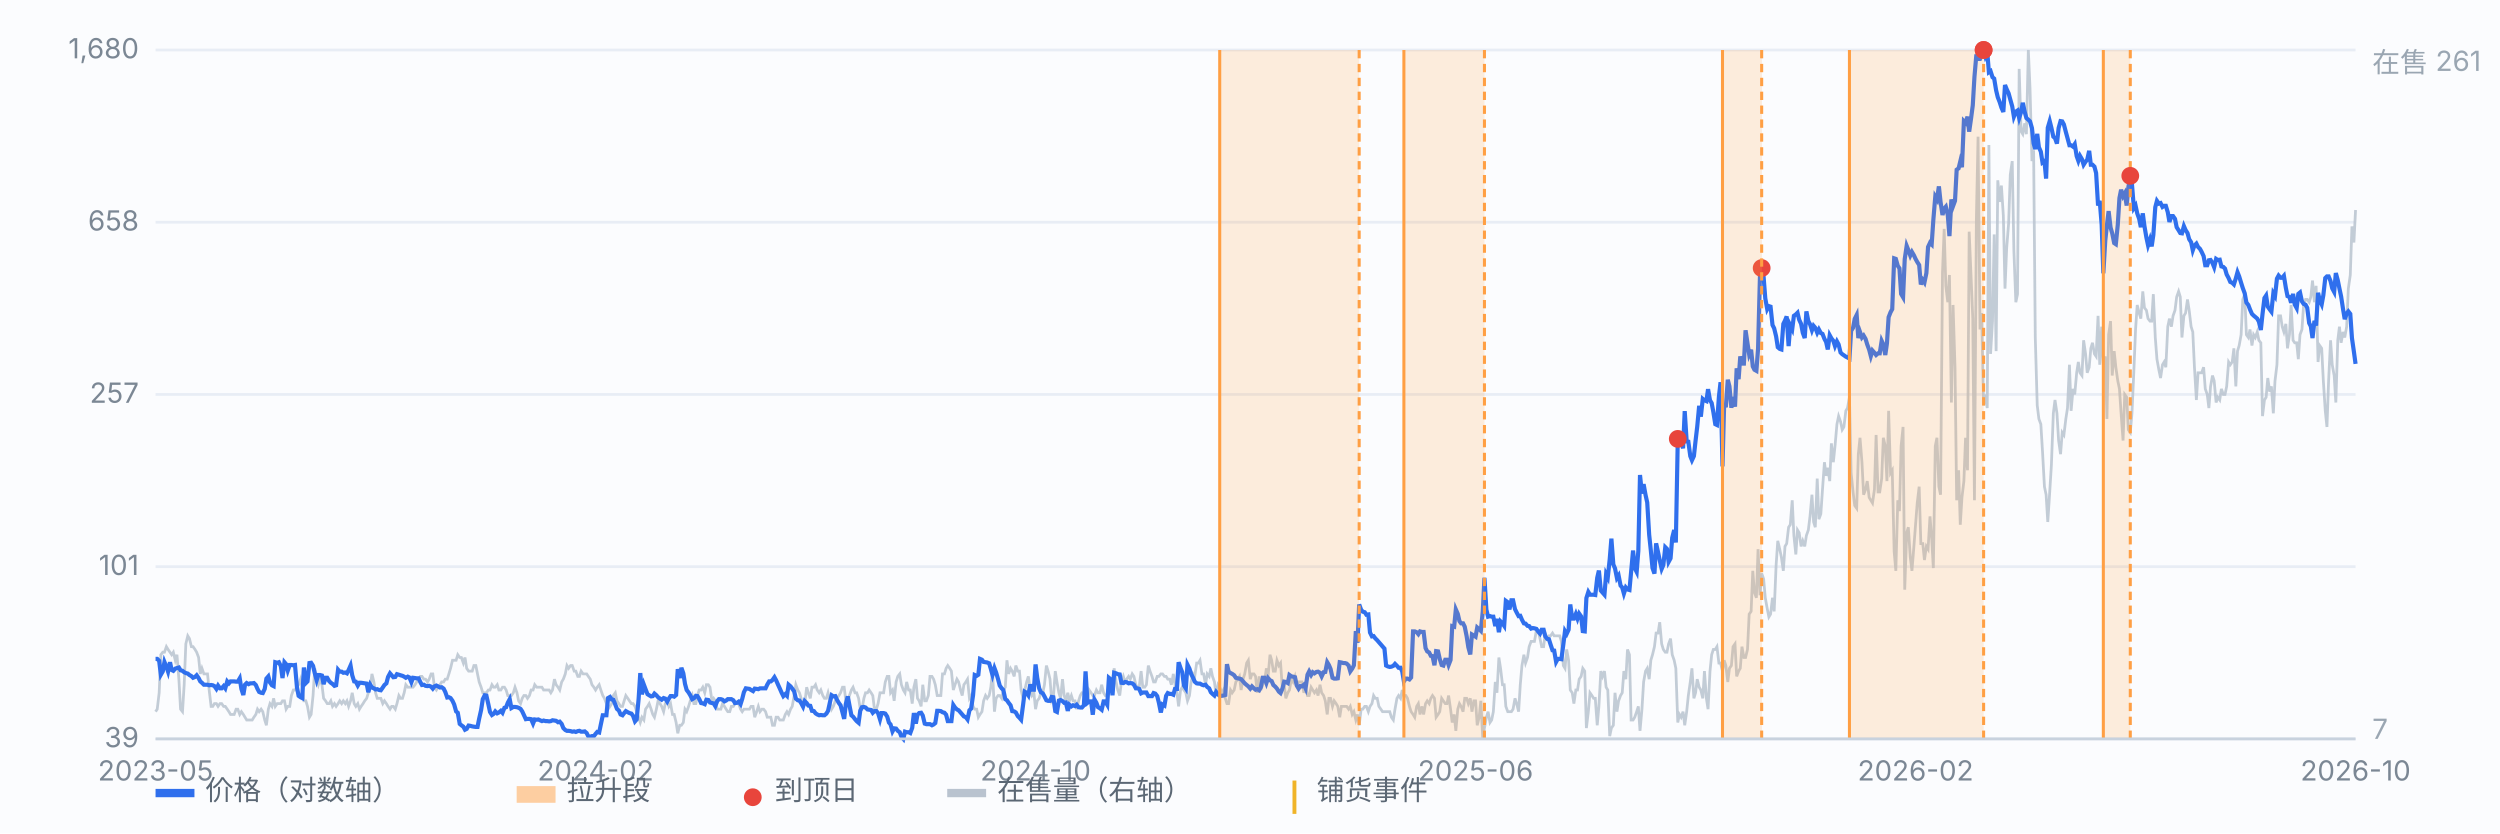
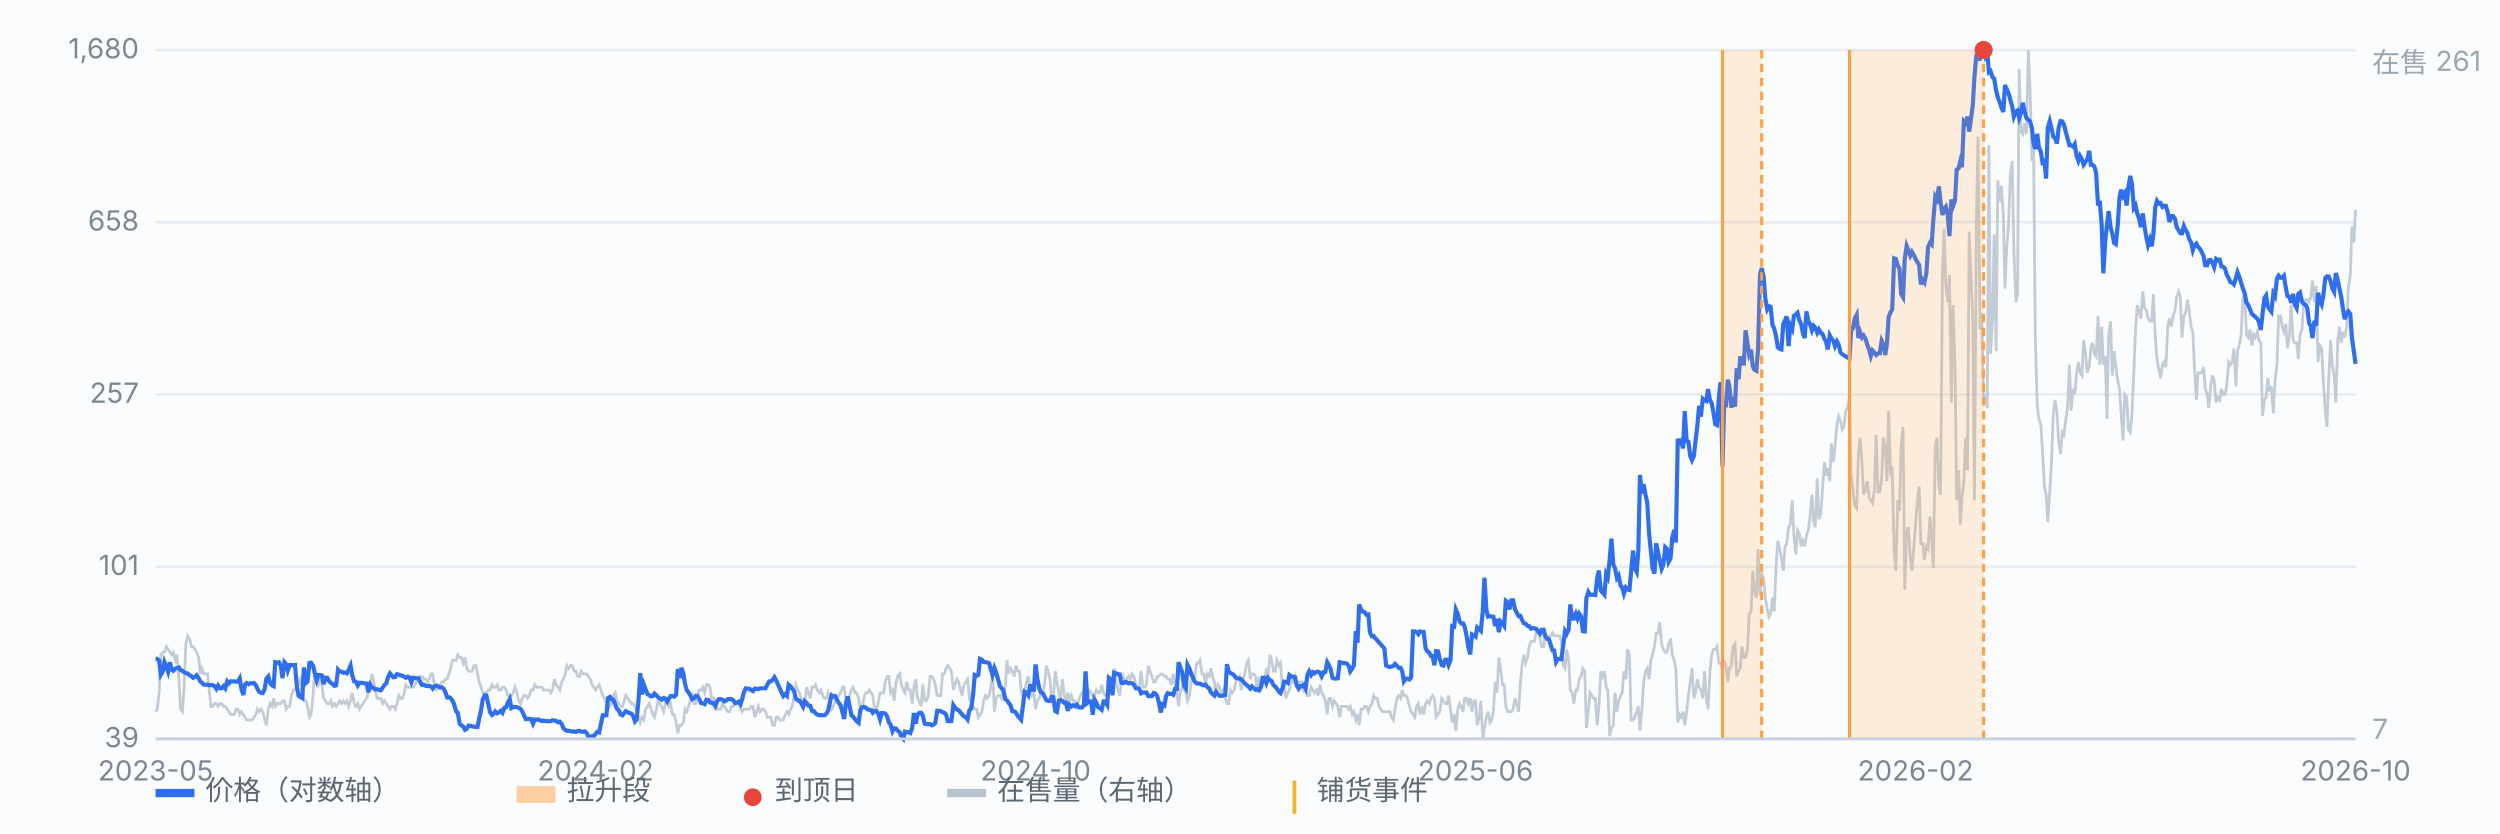
<svg xmlns="http://www.w3.org/2000/svg" viewBox="0 0 900 300" preserveAspectRatio="xMidYMid meet" style="width:100%;max-width:900px;height:auto;display:block" font-family="-apple-system,Segoe UI,Microsoft YaHei,sans-serif" font-size="10">
  <rect x="0" y="0" width="900" height="300" fill="#fbfcfe" />
  <line x1="56" y1="266.0" x2="848" y2="266.0" stroke="#e8edf5" stroke-width="1" />
  <text x="50" y="269.0" text-anchor="end" fill="#7b8794">39</text>
  <line x1="56" y1="204.0" x2="848" y2="204.0" stroke="#e8edf5" stroke-width="1" />
  <text x="50" y="207.0" text-anchor="end" fill="#7b8794">101</text>
  <line x1="56" y1="142.0" x2="848" y2="142.0" stroke="#e8edf5" stroke-width="1" />
  <text x="50" y="145.0" text-anchor="end" fill="#7b8794">257</text>
  <line x1="56" y1="80.0" x2="848" y2="80.0" stroke="#e8edf5" stroke-width="1" />
  <text x="50" y="83.0" text-anchor="end" fill="#7b8794">658</text>
  <line x1="56" y1="18.0" x2="848" y2="18.0" stroke="#e8edf5" stroke-width="1" />
  <text x="50" y="21.0" text-anchor="end" fill="#7b8794">1,680</text>
  <path d="M56.0 256.2 L56.6 255.3 L57.3 249.4 L57.9 235.7 L58.6 234.8 L59.2 234.8 L59.9 232.8 L60.5 233.8 L61.2 234.8 L61.8 235.7 L62.4 234.8 L63.1 237.7 L63.7 235.7 L64.4 244.5 L65.0 255.3 L65.7 256.2 L66.3 246.5 L66.9 231.8 L67.6 228.9 L68.2 229.9 L68.9 232.8 L69.5 232.8 L70.2 233.8 L70.8 234.8 L71.5 236.7 L72.1 242.6 L72.7 240.6 L73.4 242.6 L74.0 242.6 L74.7 242.6 L75.3 248.4 L76.0 254.3 L76.6 254.3 L77.2 253.3 L77.9 253.3 L78.5 254.3 L79.2 253.3 L79.8 253.3 L80.5 254.3 L81.1 254.3 L81.8 255.3 L82.4 256.2 L83.0 257.2 L83.7 257.2 L84.3 257.2 L85.0 255.3 L85.6 255.3 L86.3 257.2 L86.9 256.2 L87.6 257.2 L88.2 258.2 L88.8 259.2 L89.5 259.2 L90.1 259.2 L90.8 259.2 L91.4 258.2 L92.1 257.2 L92.7 255.3 L93.3 256.2 L94.0 255.3 L94.6 256.2 L95.3 259.2 L95.9 261.1 L96.6 255.3 L97.2 253.3 L97.9 254.3 L98.5 251.4 L99.1 254.3 L99.8 253.3 L100.4 253.3 L101.1 253.3 L101.7 252.3 L102.4 252.3 L103.0 255.3 L103.6 254.3 L104.3 254.3 L104.9 250.4 L105.6 248.4 L106.2 248.4 L106.9 247.4 L107.5 246.5 L108.2 244.5 L108.8 247.4 L109.4 252.3 L110.1 252.3 L110.7 254.3 L111.4 258.2 L112.0 257.2 L112.7 250.4 L113.3 240.6 L114.0 244.5 L114.6 246.5 L115.2 244.5 L115.9 246.5 L116.5 251.4 L117.2 252.3 L117.8 253.3 L118.5 253.3 L119.1 252.3 L119.7 254.3 L120.4 253.3 L121.0 254.3 L121.7 253.3 L122.3 252.3 L123.0 253.3 L123.6 252.3 L124.3 253.3 L124.9 252.3 L125.5 254.3 L126.2 252.3 L126.8 249.4 L127.5 253.3 L128.1 254.3 L128.8 253.3 L129.4 255.3 L130.0 254.3 L130.7 253.3 L131.3 252.3 L132.0 251.4 L132.6 249.4 L133.3 247.4 L133.9 242.6 L134.6 245.5 L135.2 249.4 L135.8 251.4 L136.5 251.4 L137.1 251.4 L137.8 253.3 L138.4 252.3 L139.1 253.3 L139.7 254.3 L140.4 255.3 L141.0 254.3 L141.6 254.3 L142.3 255.3 L142.9 253.3 L143.6 250.4 L144.2 251.4 L144.9 251.4 L145.5 249.4 L146.1 246.5 L146.8 247.4 L147.4 247.4 L148.1 247.4 L148.7 247.4 L149.4 246.5 L150.0 245.5 L150.7 244.5 L151.3 243.5 L151.9 243.5 L152.6 244.5 L153.2 244.5 L153.9 245.5 L154.5 244.5 L155.2 242.6 L155.8 242.6 L156.4 247.4 L157.1 248.4 L157.7 247.4 L158.4 246.5 L159.0 245.5 L159.7 245.5 L160.3 244.5 L161.0 244.5 L161.6 242.6 L162.2 240.6 L162.9 237.7 L163.5 237.7 L164.2 237.7 L164.8 235.7 L165.5 236.7 L166.1 236.7 L166.8 238.7 L167.4 236.7 L168.0 240.6 L168.7 241.6 L169.3 241.6 L170.0 241.6 L170.6 239.6 L171.3 239.6 L171.9 242.6 L172.5 245.5 L173.2 247.4 L173.8 249.4 L174.5 249.4 L175.1 249.4 L175.8 248.4 L176.4 248.4 L177.1 246.5 L177.7 247.4 L178.3 247.4 L179.0 246.5 L179.6 248.4 L180.3 248.4 L180.9 247.4 L181.6 247.4 L182.2 248.4 L182.8 250.4 L183.5 250.4 L184.1 250.4 L184.8 249.4 L185.4 247.4 L186.1 249.4 L186.7 252.3 L187.4 253.3 L188.0 251.4 L188.6 250.4 L189.3 250.4 L189.9 251.4 L190.6 250.4 L191.2 248.4 L191.9 248.4 L192.5 246.5 L193.2 247.4 L193.8 247.4 L194.4 247.4 L195.1 247.4 L195.7 248.4 L196.4 248.4 L197.0 248.4 L197.7 248.4 L198.3 249.4 L198.9 248.4 L199.6 244.5 L200.2 246.5 L200.9 247.4 L201.5 248.4 L202.2 245.5 L202.8 244.5 L203.5 242.6 L204.1 239.6 L204.7 240.6 L205.4 239.6 L206.0 239.6 L206.7 241.6 L207.3 241.6 L208.0 243.5 L208.6 243.5 L209.2 241.6 L209.9 242.6 L210.5 242.6 L211.2 242.6 L211.8 243.5 L212.5 244.5 L213.1 246.5 L213.8 247.4 L214.4 248.4 L215.0 247.4 L215.7 246.5 L216.3 248.4 L217.0 250.4 L217.6 251.4 L218.3 253.3 L218.9 255.3 L219.6 254.3 L220.2 253.3 L220.8 250.4 L221.5 249.4 L222.1 252.3 L222.8 253.3 L223.4 254.3 L224.1 254.3 L224.7 252.3 L225.3 250.4 L226.0 251.4 L226.6 252.3 L227.3 253.3 L227.9 253.3 L228.6 254.3 L229.2 256.2 L229.9 258.2 L230.5 260.1 L231.1 258.2 L231.8 259.2 L232.4 255.3 L233.1 254.3 L233.7 253.3 L234.4 255.3 L235.0 257.2 L235.6 258.2 L236.3 255.3 L236.9 252.3 L237.6 253.3 L238.2 254.3 L238.9 256.2 L239.5 253.3 L240.2 252.3 L240.8 254.3 L241.4 253.3 L242.1 257.2 L242.7 257.2 L243.4 260.1 L244.0 264.0 L244.7 261.1 L245.3 261.1 L246.0 260.1 L246.6 255.3 L247.2 256.2 L247.9 254.3 L248.5 252.3 L249.2 250.4 L249.8 253.3 L250.5 253.3 L251.1 250.4 L251.7 248.4 L252.4 248.4 L253.0 247.4 L253.7 249.4 L254.3 246.5 L255.0 246.5 L255.6 247.4 L256.3 252.3 L256.9 251.4 L257.5 252.3 L258.2 255.3 L258.8 255.3 L259.5 255.3 L260.1 253.3 L260.8 254.3 L261.4 255.3 L262.0 256.2 L262.7 256.2 L263.3 254.3 L264.0 254.3 L264.6 253.3 L265.3 253.3 L265.9 253.3 L266.6 255.3 L267.2 256.2 L267.8 255.3 L268.5 255.3 L269.1 255.3 L269.8 255.3 L270.4 254.3 L271.1 254.3 L271.7 258.2 L272.4 256.2 L273.0 254.3 L273.6 256.2 L274.3 255.3 L274.9 255.3 L275.6 256.2 L276.2 258.2 L276.9 258.2 L277.5 258.2 L278.1 261.1 L278.8 261.1 L279.4 258.2 L280.1 258.2 L280.7 259.2 L281.4 259.2 L282.0 259.2 L282.7 257.2 L283.3 256.2 L283.9 257.2 L284.6 255.3 L285.2 254.3 L285.9 250.4 L286.5 246.5 L287.2 248.4 L287.8 249.4 L288.4 251.4 L289.1 254.3 L289.7 253.3 L290.4 247.4 L291.0 249.4 L291.7 251.4 L292.3 247.4 L293.0 247.4 L293.6 246.5 L294.2 248.4 L294.9 249.4 L295.5 248.4 L296.2 250.4 L296.8 251.4 L297.5 251.4 L298.1 249.4 L298.8 252.3 L299.4 255.3 L300.0 254.3 L300.7 252.3 L301.3 251.4 L302.0 250.4 L302.6 249.4 L303.3 247.4 L303.9 247.4 L304.5 252.3 L305.2 252.3 L305.8 250.4 L306.5 248.4 L307.1 247.4 L307.8 249.4 L308.4 249.4 L309.1 251.4 L309.7 255.3 L310.3 255.3 L311.0 251.4 L311.6 249.4 L312.3 249.4 L312.9 248.4 L313.6 249.4 L314.2 250.4 L314.8 255.3 L315.5 255.3 L316.1 253.3 L316.8 249.4 L317.4 249.4 L318.1 249.4 L318.7 245.5 L319.4 243.5 L320.0 243.5 L320.6 249.4 L321.3 248.4 L321.9 252.3 L322.6 245.5 L323.2 243.5 L323.9 242.6 L324.5 246.5 L325.2 248.4 L325.8 249.4 L326.4 245.5 L327.1 248.4 L327.7 248.4 L328.4 253.3 L329.0 247.4 L329.7 244.5 L330.3 251.4 L330.9 252.3 L331.6 254.3 L332.2 246.5 L332.9 252.3 L333.5 252.3 L334.2 250.4 L334.8 243.5 L335.5 243.5 L336.1 244.5 L336.7 246.5 L337.4 250.4 L338.0 250.4 L338.7 250.4 L339.3 242.6 L340.0 242.6 L340.6 240.6 L341.2 239.6 L341.9 240.6 L342.5 241.6 L343.2 248.4 L343.8 246.5 L344.5 244.5 L345.1 245.5 L345.8 248.4 L346.4 250.4 L347.0 246.5 L347.7 245.5 L348.3 244.5 L349.0 251.4 L349.6 250.4 L350.3 254.3 L350.9 255.3 L351.6 255.3 L352.2 258.2 L352.8 257.2 L353.5 256.2 L354.1 252.3 L354.8 250.4 L355.4 251.4 L356.1 250.4 L356.7 247.4 L357.3 241.6 L358.0 256.2 L358.6 251.4 L359.3 250.4 L359.9 250.4 L360.6 251.4 L361.2 248.4 L361.9 247.4 L362.5 237.7 L363.1 242.6 L363.8 240.6 L364.4 241.6 L365.1 243.5 L365.7 239.6 L366.4 241.6 L367.0 241.6 L367.6 248.4 L368.3 251.4 L368.9 248.4 L369.6 245.5 L370.2 243.5 L370.9 248.4 L371.5 250.4 L372.2 249.4 L372.8 255.3 L373.4 252.3 L374.1 251.4 L374.7 249.4 L375.4 249.4 L376.0 246.5 L376.7 239.6 L377.3 241.6 L378.0 244.5 L378.6 252.3 L379.2 251.4 L379.9 241.6 L380.5 245.5 L381.2 249.4 L381.8 251.4 L382.5 244.5 L383.1 250.4 L383.7 252.3 L384.4 249.4 L385.0 252.3 L385.7 250.4 L386.3 252.3 L387.0 252.3 L387.6 255.3 L388.3 252.3 L388.9 250.4 L389.5 249.4 L390.2 249.4 L390.8 252.3 L391.5 252.3 L392.1 248.4 L392.8 249.4 L393.4 250.4 L394.0 250.4 L394.7 248.4 L395.3 249.4 L396.0 249.4 L396.6 246.5 L397.3 249.4 L397.9 250.4 L398.6 250.4 L399.2 249.4 L399.8 244.5 L400.5 244.5 L401.1 240.6 L401.8 245.5 L402.4 248.4 L403.1 250.4 L403.7 245.5 L404.4 243.5 L405.0 245.5 L405.6 244.5 L406.3 243.5 L406.9 244.5 L407.6 242.6 L408.2 243.5 L408.9 246.5 L409.5 247.4 L410.1 247.4 L410.8 241.6 L411.4 247.4 L412.1 247.4 L412.7 246.5 L413.4 239.6 L414.0 241.6 L414.7 243.5 L415.3 245.5 L415.9 245.5 L416.6 243.5 L417.2 243.5 L417.9 242.6 L418.5 242.6 L419.2 243.5 L419.8 243.5 L420.4 244.5 L421.1 244.5 L421.7 246.5 L422.4 242.6 L423.0 246.5 L423.7 249.4 L424.3 254.3 L425.0 248.4 L425.6 247.4 L426.2 248.4 L426.9 249.4 L427.5 252.3 L428.2 250.4 L428.8 245.5 L429.5 242.6 L430.1 243.5 L430.8 238.7 L431.4 238.7 L432.0 237.7 L432.7 242.6 L433.3 242.6 L434.0 246.5 L434.6 242.6 L435.3 243.5 L435.9 240.6 L436.5 243.5 L437.2 245.5 L437.8 250.4 L438.5 246.5 L439.1 247.4 L439.8 249.4 L440.4 248.4 L441.1 251.4 L441.7 253.3 L442.3 253.3 L443.0 248.4 L443.6 249.4 L444.3 248.4 L444.9 245.5 L445.6 244.5 L446.2 243.5 L446.8 248.4 L447.5 244.5 L448.1 242.6 L448.8 238.7 L449.4 237.7 L450.1 244.5 L450.7 242.6 L451.4 242.6 L452.0 243.5 L452.6 249.4 L453.3 243.5 L453.9 248.4 L454.6 246.5 L455.2 245.5 L455.9 240.6 L456.5 243.5 L457.2 235.7 L457.8 237.7 L458.4 241.6 L459.1 241.6 L459.7 237.7 L460.4 239.6 L461.0 238.7 L461.7 248.4 L462.3 246.5 L462.9 251.4 L463.6 249.4 L464.2 248.4 L464.9 244.5 L465.5 245.5 L466.2 243.5 L466.8 246.5 L467.5 245.5 L468.1 245.5 L468.7 245.5 L469.4 249.4 L470.0 247.4 L470.7 250.4 L471.3 250.4 L472.0 247.4 L472.6 248.4 L473.2 249.4 L473.9 248.4 L474.5 250.4 L475.2 246.5 L475.8 249.4 L476.5 250.4 L477.1 252.3 L477.8 257.2 L478.4 251.4 L479.0 251.4 L479.7 254.3 L480.3 252.3 L481.0 253.3 L481.6 254.3 L482.3 258.2 L482.9 254.3 L483.6 254.3 L484.2 254.3 L484.8 254.3 L485.5 255.3 L486.1 254.3 L486.8 257.2 L487.4 256.2 L488.1 259.2 L488.7 257.2 L489.3 261.1 L490.0 255.3 L490.6 255.3 L491.3 254.3 L491.9 254.3 L492.6 256.2 L493.2 254.3 L493.9 253.3 L494.5 250.4 L495.1 251.4 L495.8 251.4 L496.4 254.3 L497.1 255.3 L497.7 256.2 L498.4 256.2 L499.0 256.2 L499.6 256.2 L500.3 256.2 L500.9 258.2 L501.6 259.2 L502.2 255.3 L502.9 251.4 L503.5 250.4 L504.2 251.4 L504.8 248.4 L505.4 250.4 L506.1 250.4 L506.7 251.4 L507.4 254.3 L508.0 256.2 L508.7 257.2 L509.3 258.2 L510.0 254.3 L510.6 253.3 L511.2 257.2 L511.9 254.3 L512.5 257.2 L513.2 253.3 L513.8 252.3 L514.5 253.3 L515.1 251.4 L515.7 250.4 L516.4 251.4 L517.0 258.2 L517.7 257.2 L518.3 256.2 L519.0 251.4 L519.6 252.3 L520.3 253.3 L520.9 253.3 L521.5 250.4 L522.2 255.3 L522.8 260.1 L523.5 257.2 L524.1 263.1 L524.8 255.3 L525.4 253.3 L526.0 254.3 L526.7 256.2 L527.3 251.4 L528.0 251.4 L528.6 253.3 L529.3 251.4 L529.9 256.2 L530.6 252.3 L531.2 252.3 L531.8 261.1 L532.5 258.2 L533.1 252.3 L533.8 266.0 L534.4 262.1 L535.1 258.2 L535.7 256.2 L536.4 260.1 L537.0 259.2 L537.6 256.2 L538.3 245.5 L538.9 249.4 L539.6 236.7 L540.2 240.6 L540.9 246.5 L541.5 246.5 L542.1 254.3 L542.8 256.2 L543.4 256.2 L544.1 256.2 L544.7 255.3 L545.4 251.4 L546.0 253.3 L546.7 256.2 L547.3 246.5 L547.9 239.6 L548.6 235.7 L549.2 238.7 L549.9 236.7 L550.5 232.8 L551.2 230.9 L551.8 230.9 L552.4 230.9 L553.1 226.9 L553.7 226.9 L554.4 229.9 L555.0 232.8 L555.7 232.8 L556.3 227.9 L557.0 229.9 L557.6 228.9 L558.2 228.9 L558.9 227.9 L559.5 228.9 L560.2 228.9 L560.8 228.9 L561.5 228.9 L562.1 230.9 L562.8 239.6 L563.4 240.6 L564.0 233.8 L564.7 237.7 L565.3 248.4 L566.0 249.4 L566.6 253.3 L567.3 248.4 L567.9 248.4 L568.5 244.5 L569.2 243.5 L569.8 240.6 L570.5 241.6 L571.1 262.1 L571.8 256.2 L572.4 249.4 L573.1 250.4 L573.7 251.4 L574.3 251.4 L575.0 261.1 L575.6 254.3 L576.3 241.6 L576.9 243.5 L577.6 241.6 L578.2 247.4 L578.8 248.4 L579.5 265.0 L580.1 262.1 L580.8 261.1 L581.4 249.4 L582.1 256.2 L582.7 252.3 L583.4 250.4 L584.0 249.4 L584.6 241.6 L585.3 244.5 L585.9 233.8 L586.6 235.7 L587.2 259.2 L587.9 259.2 L588.5 258.2 L589.2 256.2 L589.8 254.3 L590.4 263.1 L591.1 255.3 L591.7 245.5 L592.4 241.6 L593.0 240.6 L593.7 244.5 L594.3 237.7 L594.9 235.7 L595.6 232.8 L596.2 227.9 L596.9 227.9 L597.5 224.0 L598.2 231.8 L598.8 233.8 L599.5 234.8 L600.1 234.8 L600.7 231.8 L601.4 229.9 L602.0 235.7 L602.7 237.7 L603.3 240.6 L604.0 260.1 L604.6 257.2 L605.2 258.2 L605.9 256.2 L606.5 261.1 L607.2 256.2 L607.8 250.4 L608.5 245.5 L609.1 240.6 L609.8 251.4 L610.4 249.4 L611.0 244.5 L611.7 247.4 L612.3 248.4 L613.0 251.4 L613.6 241.6 L614.3 251.4 L614.9 255.3 L615.6 241.6 L616.2 235.7 L616.8 233.8 L617.5 233.8 L618.1 232.8 L618.8 238.7 L619.4 238.7 L620.1 241.6 L620.7 237.7 L621.3 239.6 L622.0 245.5 L622.6 240.6 L623.3 239.6 L623.9 232.8 L624.6 231.8 L625.2 243.5 L625.9 241.6 L626.5 240.6 L627.1 232.8 L627.8 236.7 L628.4 236.7 L629.1 233.8 L629.7 221.1 L630.4 220.1 L631.0 205.5 L631.6 213.3 L632.3 215.2 L632.9 197.7 L633.6 214.3 L634.2 206.4 L634.9 208.4 L635.5 215.2 L636.2 219.1 L636.8 222.1 L637.4 221.1 L638.1 215.2 L638.7 220.1 L639.4 203.5 L640.0 194.7 L640.7 197.7 L641.3 200.6 L642.0 205.5 L642.6 196.7 L643.2 195.7 L643.9 189.8 L644.5 188.9 L645.2 180.1 L645.8 192.8 L646.5 199.6 L647.1 190.8 L647.7 191.8 L648.4 196.7 L649.0 194.7 L649.7 196.7 L650.3 192.8 L651.0 190.8 L651.6 185.9 L652.3 178.1 L652.9 187.9 L653.5 189.8 L654.2 172.3 L654.8 186.9 L655.5 185.0 L656.1 176.2 L656.8 166.4 L657.4 171.3 L658.0 168.4 L658.7 173.2 L659.3 159.6 L660.0 166.4 L660.6 160.6 L661.3 152.7 L661.9 149.8 L662.6 151.8 L663.2 154.7 L663.8 153.7 L664.5 147.9 L665.1 146.9 L665.8 143.0 L666.4 170.3 L667.1 177.1 L667.7 182.0 L668.4 183.0 L669.0 163.5 L669.6 157.6 L670.3 166.4 L670.9 178.1 L671.6 176.2 L672.2 173.2 L672.9 179.1 L673.5 180.1 L674.1 181.1 L674.8 176.2 L675.4 156.6 L676.1 177.1 L676.7 177.1 L677.4 172.3 L678.0 157.6 L678.7 160.6 L679.3 173.2 L679.9 147.9 L680.6 170.3 L681.2 169.3 L681.9 198.6 L682.5 205.5 L683.2 180.1 L683.8 184.0 L684.4 160.6 L685.1 153.7 L685.7 212.3 L686.4 191.8 L687.0 189.8 L687.7 200.6 L688.3 205.5 L689.0 196.7 L689.6 188.9 L690.2 181.1 L690.9 175.2 L691.5 195.7 L692.2 195.7 L692.8 201.6 L693.5 196.7 L694.1 197.7 L694.8 185.9 L695.4 193.7 L696.0 204.5 L696.7 160.6 L697.3 157.6 L698.0 175.2 L698.6 178.1 L699.3 98.1 L699.9 82.4 L700.5 102.9 L701.2 108.8 L701.8 99.0 L702.5 144.9 L703.1 109.8 L703.8 132.2 L704.4 180.1 L705.1 169.3 L705.7 188.9 L706.3 179.1 L707.0 173.2 L707.6 157.6 L708.3 169.3 L708.9 83.4 L709.6 100.0 L710.2 114.7 L710.8 180.1 L711.5 78.5 L712.1 49.2 L712.8 118.6 L713.4 112.7 L714.1 145.9 L714.7 142.0 L715.4 146.9 L716.0 52.2 L716.6 127.4 L717.3 115.6 L717.9 84.4 L718.6 126.4 L719.2 64.9 L719.9 72.7 L720.5 66.8 L721.2 77.6 L721.8 103.9 L722.4 89.3 L723.1 80.5 L723.7 62.9 L724.4 58.0 L725.0 90.3 L725.7 108.8 L726.3 105.9 L726.9 24.8 L727.6 47.3 L728.2 48.3 L728.9 44.4 L729.5 48.3 L730.2 18.0 L730.8 31.7 L731.5 58.0 L732.1 54.1 L732.7 121.5 L733.4 145.9 L734.0 150.8 L734.7 152.7 L735.3 162.5 L736.0 175.2 L736.6 178.1 L737.2 187.9 L737.9 177.1 L738.5 167.4 L739.2 148.8 L739.8 144.0 L740.5 148.8 L741.1 158.6 L741.8 163.5 L742.4 155.7 L743.0 156.6 L743.7 150.8 L744.3 146.9 L745.0 131.3 L745.6 147.9 L746.3 140.0 L746.9 142.0 L747.6 134.2 L748.2 130.3 L748.8 134.2 L749.5 135.2 L750.1 122.5 L750.8 127.4 L751.4 134.2 L752.1 132.2 L752.7 125.4 L753.3 123.4 L754.0 127.4 L754.6 128.3 L755.3 113.7 L755.9 131.3 L756.6 117.6 L757.2 131.3 L757.9 128.3 L758.5 150.8 L759.1 120.5 L759.8 115.6 L760.4 135.2 L761.1 126.4 L761.7 132.2 L762.4 137.1 L763.0 140.0 L763.6 148.8 L764.3 158.6 L764.9 142.0 L765.6 143.0 L766.2 154.7 L766.9 155.7 L767.5 148.8 L768.2 133.2 L768.8 118.6 L769.4 109.8 L770.1 112.7 L770.7 114.7 L771.4 104.9 L772.0 110.8 L772.7 111.7 L773.3 114.7 L774.0 115.6 L774.6 115.6 L775.2 105.9 L775.9 121.5 L776.5 129.3 L777.2 133.2 L777.8 136.1 L778.5 131.3 L779.1 130.3 L779.7 132.2 L780.4 117.6 L781.0 114.7 L781.7 117.6 L782.3 113.7 L783.0 111.7 L783.6 106.9 L784.3 104.9 L784.9 106.9 L785.5 121.5 L786.2 113.7 L786.8 112.7 L787.5 107.8 L788.1 111.7 L788.8 117.6 L789.4 119.5 L790.0 132.2 L790.7 144.0 L791.3 134.2 L792.0 134.2 L792.6 134.2 L793.3 132.2 L793.9 140.0 L794.6 142.0 L795.2 146.9 L795.8 139.1 L796.5 135.2 L797.1 137.1 L797.8 144.9 L798.4 143.0 L799.1 144.0 L799.7 140.0 L800.4 142.0 L801.0 142.0 L801.6 139.1 L802.3 130.3 L802.9 131.3 L803.6 130.3 L804.2 125.4 L804.9 139.1 L805.5 126.4 L806.1 124.4 L806.8 120.5 L807.4 107.8 L808.1 105.9 L808.7 120.5 L809.4 121.5 L810.0 118.6 L810.7 124.4 L811.3 120.5 L811.9 121.5 L812.6 119.5 L813.2 122.5 L813.9 123.4 L814.5 149.8 L815.2 144.0 L815.8 143.0 L816.4 136.1 L817.1 141.0 L817.7 139.1 L818.4 148.8 L819.0 137.1 L819.7 131.3 L820.3 113.7 L821.0 113.7 L821.6 117.6 L822.2 119.5 L822.9 116.6 L823.5 125.4 L824.2 120.5 L824.8 109.8 L825.5 122.5 L826.1 123.4 L826.8 123.4 L827.4 129.3 L828.0 120.5 L828.7 118.6 L829.3 109.8 L830.0 107.8 L830.6 107.8 L831.3 108.8 L831.9 106.9 L832.5 101.0 L833.2 108.8 L833.8 102.9 L834.5 130.3 L835.1 124.4 L835.8 125.4 L836.4 137.1 L837.1 147.9 L837.7 153.7 L838.3 137.1 L839.0 122.5 L839.6 131.3 L840.3 135.2 L840.9 144.9 L841.6 122.5 L842.2 117.6 L842.8 123.4 L843.5 119.5 L844.1 121.5 L844.8 117.6 L845.4 103.9 L846.1 99.0 L846.7 81.5 L847.4 87.3 L848.0 75.6" fill="none" stroke="#b9c3cf" stroke-width="1" opacity="0.85" />
  <text x="854" y="26" fill="#9aa6b2">在售 261</text>
  <text x="854" y="266" fill="#9aa6b2">7</text>
  <path d="M56.0 237.2 L56.6 237.2 L57.3 237.9 L57.9 242.9 L58.6 241.7 L59.2 238.3 L59.9 240.0 L60.5 241.8 L61.2 238.4 L61.8 241.2 L62.4 241.5 L63.1 240.7 L63.7 240.5 L64.4 240.3 L65.0 241.3 L65.7 241.5 L66.3 242.0 L66.9 242.3 L67.6 242.5 L68.2 243.0 L68.9 243.4 L69.5 244.0 L70.2 243.7 L70.8 243.1 L71.5 244.1 L72.1 245.3 L72.7 245.8 L73.4 246.5 L74.0 246.5 L74.7 246.5 L75.3 246.7 L76.0 246.6 L76.6 246.7 L77.2 247.0 L77.9 248.0 L78.5 246.8 L79.2 247.8 L79.8 247.8 L80.5 247.0 L81.1 247.8 L81.8 245.3 L82.4 246.0 L83.0 245.3 L83.7 245.3 L84.3 245.3 L85.0 245.4 L85.6 245.4 L86.3 244.2 L86.9 248.0 L87.6 250.2 L88.2 246.5 L88.8 245.9 L89.5 246.3 L90.1 246.0 L90.8 246.0 L91.4 245.9 L92.1 246.6 L92.7 248.0 L93.3 249.1 L94.0 249.4 L94.6 249.5 L95.3 248.0 L95.9 244.3 L96.6 243.5 L97.2 245.7 L97.9 246.7 L98.5 247.0 L99.1 238.4 L99.8 238.6 L100.4 238.4 L101.1 239.8 L101.7 244.1 L102.4 238.4 L103.0 239.1 L103.6 241.4 L104.3 239.4 L104.9 239.4 L105.6 239.5 L106.2 239.4 L106.9 247.4 L107.5 250.5 L108.2 251.0 L108.8 251.3 L109.4 240.3 L110.1 245.9 L110.7 245.3 L111.4 238.7 L112.0 238.6 L112.7 239.7 L113.3 242.3 L114.0 244.9 L114.6 243.0 L115.2 243.0 L115.9 243.2 L116.5 246.3 L117.2 244.0 L117.8 244.0 L118.5 245.2 L119.1 245.8 L119.7 246.2 L120.4 246.9 L121.0 246.7 L121.7 241.1 L122.3 241.8 L123.0 241.8 L123.6 242.2 L124.3 242.1 L124.9 242.4 L125.5 241.2 L126.2 239.6 L126.8 243.1 L127.5 245.3 L128.1 245.4 L128.8 246.8 L129.4 245.8 L130.0 245.8 L130.7 245.9 L131.3 246.0 L132.0 246.1 L132.6 249.2 L133.3 246.5 L133.9 247.5 L134.6 247.8 L135.2 248.2 L135.8 248.1 L136.5 248.4 L137.1 248.5 L137.8 247.5 L138.4 246.6 L139.1 246.0 L139.7 243.7 L140.4 242.4 L141.0 243.1 L141.6 243.8 L142.3 243.7 L142.9 242.7 L143.6 242.9 L144.2 243.1 L144.9 243.3 L145.5 243.6 L146.1 244.0 L146.8 243.6 L147.4 243.9 L148.1 245.6 L148.7 244.0 L149.4 244.1 L150.0 244.2 L150.7 244.2 L151.3 245.5 L151.9 246.6 L152.6 246.5 L153.2 246.9 L153.9 247.0 L154.5 246.9 L155.2 247.2 L155.8 247.9 L156.4 247.1 L157.1 246.8 L157.7 247.1 L158.4 247.5 L159.0 247.4 L159.7 247.9 L160.3 249.1 L161.0 251.1 L161.6 251.0 L162.2 251.3 L162.9 252.3 L163.5 253.6 L164.2 256.1 L164.8 256.6 L165.5 260.6 L166.1 261.1 L166.8 261.6 L167.4 262.7 L168.0 262.4 L168.7 261.2 L169.3 261.3 L170.0 261.5 L170.6 261.6 L171.3 261.7 L171.9 261.7 L172.5 258.7 L173.2 255.6 L173.8 251.7 L174.5 250.3 L175.1 250.4 L175.8 253.5 L176.4 256.3 L177.1 257.4 L177.7 257.0 L178.3 256.1 L179.0 256.8 L179.6 256.5 L180.3 255.9 L180.9 256.6 L181.6 254.8 L182.2 254.6 L182.8 253.0 L183.5 251.7 L184.1 254.9 L184.8 254.5 L185.4 254.5 L186.1 254.6 L186.7 254.8 L187.4 255.2 L188.0 256.1 L188.6 257.4 L189.3 258.9 L189.9 258.8 L190.6 258.8 L191.2 258.9 L191.9 260.5 L192.5 259.0 L193.2 259.1 L193.8 259.0 L194.4 259.3 L195.1 259.6 L195.7 259.4 L196.4 259.6 L197.0 259.6 L197.7 259.7 L198.3 259.6 L198.9 259.3 L199.6 259.4 L200.2 259.5 L200.9 260.0 L201.5 259.8 L202.2 260.6 L202.8 262.1 L203.5 262.8 L204.1 263.1 L204.7 263.1 L205.4 263.2 L206.0 263.4 L206.7 263.3 L207.3 263.5 L208.0 263.2 L208.6 263.1 L209.2 263.4 L209.9 263.4 L210.5 263.3 L211.2 263.9 L211.8 265.1 L212.5 265.2 L213.1 265.0 L213.8 265.0 L214.4 264.2 L215.0 263.5 L215.7 263.7 L216.3 260.8 L217.0 257.5 L217.6 257.5 L218.3 257.5 L218.9 251.3 L219.6 250.9 L220.2 251.8 L220.8 251.9 L221.5 253.6 L222.1 255.2 L222.8 255.8 L223.4 257.2 L224.1 257.5 L224.7 256.7 L225.3 256.0 L226.0 256.4 L226.6 256.7 L227.3 256.9 L227.9 257.7 L228.6 259.7 L229.2 259.0 L229.9 251.6 L230.5 242.3 L231.1 250.0 L231.8 246.5 L232.4 248.1 L233.1 249.9 L233.7 250.3 L234.4 250.7 L235.0 250.6 L235.6 249.7 L236.3 250.3 L236.9 251.0 L237.6 251.5 L238.2 251.9 L238.9 251.3 L239.5 251.5 L240.2 252.6 L240.8 251.5 L241.4 250.6 L242.1 250.6 L242.7 250.8 L243.4 250.2 L244.0 240.9 L244.7 244.1 L245.3 240.4 L246.0 242.4 L246.6 246.2 L247.2 248.4 L247.9 249.3 L248.5 250.3 L249.2 251.7 L249.8 251.4 L250.5 250.5 L251.1 250.6 L251.7 251.6 L252.4 253.1 L253.0 253.2 L253.7 253.5 L254.3 251.9 L255.0 252.0 L255.6 252.9 L256.3 253.1 L256.9 253.2 L257.5 254.2 L258.2 252.4 L258.8 251.7 L259.5 251.7 L260.1 251.9 L260.8 252.5 L261.4 252.2 L262.0 251.7 L262.7 251.7 L263.3 251.7 L264.0 252.1 L264.6 253.1 L265.3 253.0 L265.9 252.6 L266.6 253.5 L267.2 251.6 L267.8 249.2 L268.5 247.8 L269.1 247.9 L269.8 248.0 L270.4 248.4 L271.1 248.8 L271.7 247.9 L272.4 248.0 L273.0 248.1 L273.6 247.8 L274.3 247.8 L274.9 247.8 L275.6 247.8 L276.2 246.5 L276.9 245.3 L277.5 245.3 L278.1 244.8 L278.8 243.8 L279.4 244.9 L280.1 246.5 L280.7 247.8 L281.4 249.4 L282.0 250.6 L282.7 249.9 L283.3 250.5 L283.9 246.5 L284.6 247.1 L285.2 247.9 L285.9 248.9 L286.5 251.5 L287.2 252.1 L287.8 252.2 L288.4 253.1 L289.1 254.4 L289.7 252.4 L290.4 253.1 L291.0 254.0 L291.7 254.1 L292.3 255.9 L293.0 256.0 L293.6 256.8 L294.2 257.2 L294.9 257.5 L295.5 257.4 L296.2 257.5 L296.8 257.5 L297.5 256.9 L298.1 255.9 L298.8 252.7 L299.4 250.3 L300.0 250.7 L300.7 250.6 L301.3 251.9 L302.0 253.1 L302.6 253.9 L303.3 256.5 L303.9 258.8 L304.5 253.4 L305.2 250.7 L305.8 253.9 L306.5 257.5 L307.1 258.0 L307.8 258.9 L308.4 259.6 L309.1 260.2 L309.7 255.8 L310.3 254.6 L311.0 254.5 L311.6 254.7 L312.3 255.4 L312.9 255.5 L313.6 255.6 L314.2 256.6 L314.8 256.0 L315.5 256.0 L316.1 256.7 L316.8 259.0 L317.4 256.7 L318.1 256.7 L318.7 256.9 L319.4 258.0 L320.0 260.1 L320.6 260.8 L321.3 263.3 L321.9 262.2 L322.6 262.3 L323.2 263.1 L323.9 263.6 L324.5 265.2 L325.2 266.0 L325.8 263.4 L326.4 263.6 L327.1 263.6 L327.7 263.9 L328.4 262.0 L329.0 256.7 L329.7 260.5 L330.3 257.3 L330.9 256.7 L331.6 256.6 L332.2 257.6 L332.9 260.5 L333.5 260.7 L334.2 260.7 L334.8 260.7 L335.5 261.1 L336.1 260.8 L336.7 260.3 L337.4 255.9 L338.0 255.9 L338.7 256.0 L339.3 256.4 L340.0 256.6 L340.6 257.3 L341.2 259.6 L341.9 259.6 L342.5 259.6 L343.2 253.8 L343.8 254.7 L344.5 255.4 L345.1 255.7 L345.8 256.5 L346.4 257.2 L347.0 257.9 L347.7 258.2 L348.3 259.0 L349.0 255.7 L349.6 255.1 L350.3 250.3 L350.9 243.0 L351.6 243.3 L352.2 242.9 L352.8 237.2 L353.5 237.5 L354.1 238.3 L354.8 238.4 L355.4 238.5 L356.1 238.8 L356.7 240.8 L357.3 243.0 L358.0 240.5 L358.6 242.1 L359.3 244.5 L359.9 246.8 L360.6 247.8 L361.2 248.4 L361.9 251.7 L362.5 252.1 L363.1 253.0 L363.8 253.9 L364.4 256.0 L365.1 256.1 L365.7 256.5 L366.4 257.8 L367.0 258.4 L367.6 259.1 L368.3 253.8 L368.9 249.0 L369.6 249.4 L370.2 250.3 L370.9 246.4 L371.5 248.3 L372.2 248.3 L372.8 239.2 L373.4 244.0 L374.1 247.8 L374.7 249.2 L375.4 249.6 L376.0 250.7 L376.7 252.1 L377.3 252.3 L378.0 252.3 L378.6 250.9 L379.2 251.0 L379.9 256.0 L380.5 256.3 L381.2 252.2 L381.8 252.0 L382.5 252.4 L383.1 253.0 L383.7 252.9 L384.4 255.9 L385.0 253.7 L385.7 254.3 L386.3 253.9 L387.0 254.2 L387.6 253.7 L388.3 254.6 L388.9 254.7 L389.5 254.7 L390.2 253.9 L390.8 241.7 L391.5 253.0 L392.1 252.5 L392.8 252.5 L393.4 257.3 L394.0 251.8 L394.7 253.0 L395.3 254.6 L396.0 255.0 L396.6 255.5 L397.3 252.5 L397.9 252.5 L398.6 253.7 L399.2 244.0 L399.8 244.5 L400.5 250.3 L401.1 242.2 L401.8 242.4 L402.4 242.7 L403.1 242.8 L403.7 245.8 L404.4 245.9 L405.0 245.5 L405.6 245.6 L406.3 246.0 L406.9 245.9 L407.6 246.0 L408.2 246.5 L408.9 247.8 L409.5 247.8 L410.1 248.0 L410.8 249.6 L411.4 249.3 L412.1 249.3 L412.7 249.3 L413.4 250.6 L414.0 250.6 L414.7 250.6 L415.3 249.5 L415.9 249.7 L416.6 250.6 L417.2 253.0 L417.9 256.5 L418.5 253.6 L419.2 254.0 L419.8 250.5 L420.4 249.5 L421.1 249.8 L421.7 249.8 L422.4 250.1 L423.0 248.0 L423.7 248.0 L424.3 238.4 L425.0 240.5 L425.6 242.0 L426.2 246.7 L426.9 247.8 L427.5 239.3 L428.2 240.7 L428.8 242.6 L429.5 244.0 L430.1 245.4 L430.8 246.0 L431.4 246.1 L432.0 246.1 L432.7 246.5 L433.3 246.7 L434.0 246.5 L434.6 247.3 L435.3 247.8 L435.9 249.2 L436.5 249.8 L437.2 250.4 L437.8 249.1 L438.5 250.0 L439.1 250.5 L439.8 250.5 L440.4 250.4 L441.1 250.2 L441.7 239.1 L442.3 241.8 L443.0 242.3 L443.6 242.6 L444.3 243.1 L444.9 244.0 L445.6 244.2 L446.2 244.3 L446.8 244.5 L447.5 245.3 L448.1 246.0 L448.8 246.6 L449.4 247.1 L450.1 247.9 L450.7 247.1 L451.4 247.8 L452.0 248.3 L452.6 248.1 L453.3 248.5 L453.9 247.4 L454.6 244.0 L455.2 244.0 L455.9 245.9 L456.5 244.1 L457.2 244.9 L457.8 245.2 L458.4 246.6 L459.1 247.2 L459.7 247.9 L460.4 249.0 L461.0 249.5 L461.7 247.8 L462.3 245.4 L462.9 245.5 L463.6 245.9 L464.2 243.0 L464.9 243.5 L465.5 243.6 L466.2 243.8 L466.8 246.7 L467.5 247.9 L468.1 247.0 L468.7 247.1 L469.4 246.5 L470.0 247.8 L470.7 242.9 L471.3 241.7 L472.0 243.0 L472.6 242.0 L473.2 242.4 L473.9 241.9 L474.5 241.8 L475.2 242.2 L475.8 243.5 L476.5 242.0 L477.1 241.9 L477.8 238.4 L478.4 239.4 L479.0 240.8 L479.7 244.0 L480.3 244.3 L481.0 244.3 L481.6 244.2 L482.3 238.4 L482.9 238.5 L483.6 238.7 L484.2 238.7 L484.8 238.9 L485.5 239.6 L486.1 241.7 L486.8 240.7 L487.4 239.5 L488.1 227.2 L488.7 231.4 L489.3 217.6 L490.0 219.5 L490.6 220.2 L491.3 220.4 L491.9 221.3 L492.6 221.2 L493.2 227.7 L493.9 229.1 L494.5 229.0 L495.1 229.8 L495.8 230.5 L496.4 231.2 L497.1 232.0 L497.7 232.7 L498.4 233.5 L499.0 239.6 L499.6 239.9 L500.3 240.1 L500.9 240.0 L501.6 239.7 L502.2 239.0 L502.9 239.7 L503.5 240.4 L504.2 240.4 L504.8 241.7 L505.4 245.3 L506.1 244.3 L506.7 244.3 L507.4 244.6 L508.0 243.9 L508.7 227.3 L509.3 227.3 L510.0 227.6 L510.6 228.3 L511.2 227.3 L511.9 227.5 L512.5 227.5 L513.2 233.3 L513.8 234.5 L514.5 234.9 L515.1 236.1 L515.7 236.2 L516.4 239.5 L517.0 234.4 L517.7 234.5 L518.3 237.2 L519.0 239.4 L519.6 239.6 L520.3 237.5 L520.9 237.5 L521.5 239.4 L522.2 237.6 L522.8 225.4 L523.5 225.6 L524.1 219.4 L524.8 221.0 L525.4 223.6 L526.0 224.4 L526.7 224.4 L527.3 225.6 L528.0 229.1 L528.6 233.0 L529.3 235.6 L529.9 228.4 L530.6 228.8 L531.2 229.2 L531.8 225.9 L532.5 226.5 L533.1 227.1 L533.8 220.1 L534.4 208.0 L535.1 219.5 L535.7 222.0 L536.4 221.8 L537.0 222.0 L537.6 222.0 L538.3 225.4 L538.9 222.8 L539.6 227.6 L540.2 223.7 L540.9 224.4 L541.5 225.3 L542.1 216.3 L542.8 216.8 L543.4 219.4 L544.1 216.1 L544.7 216.1 L545.4 219.3 L546.0 220.5 L546.7 221.8 L547.3 221.7 L547.9 223.1 L548.6 224.4 L549.2 224.5 L549.9 225.3 L550.5 225.4 L551.2 226.3 L551.8 226.1 L552.4 226.2 L553.1 226.4 L553.7 227.3 L554.4 228.1 L555.0 226.7 L555.7 226.7 L556.3 229.1 L557.0 230.0 L557.6 230.1 L558.2 232.0 L558.9 234.1 L559.5 234.2 L560.2 238.3 L560.8 237.2 L561.5 237.2 L562.1 237.3 L562.8 232.0 L563.4 227.2 L564.0 228.2 L564.7 226.7 L565.3 217.6 L566.0 222.7 L566.6 222.7 L567.3 221.0 L567.9 222.7 L568.5 220.9 L569.2 221.9 L569.8 227.2 L570.5 227.3 L571.1 215.3 L571.8 213.1 L572.4 214.1 L573.1 214.1 L573.7 214.1 L574.3 214.2 L575.0 208.0 L575.6 205.4 L576.3 212.6 L576.9 213.3 L577.6 214.1 L578.2 206.7 L578.8 207.9 L579.5 201.3 L580.1 193.9 L580.8 203.2 L581.4 204.6 L582.1 208.1 L582.7 207.2 L583.4 210.8 L584.0 211.5 L584.6 213.7 L585.3 211.5 L585.9 212.2 L586.6 212.4 L587.2 205.9 L587.9 198.2 L588.5 204.5 L589.2 205.9 L589.8 198.3 L590.4 171.0 L591.1 177.7 L591.7 174.3 L592.4 178.2 L593.0 180.9 L593.7 192.5 L594.3 198.2 L594.9 204.5 L595.6 206.5 L596.2 195.6 L596.9 198.8 L597.5 201.7 L598.2 204.8 L598.8 203.4 L599.5 197.0 L600.1 197.6 L600.7 202.3 L601.4 201.0 L602.0 193.6 L602.7 190.8 L603.3 195.3 L604.0 158.0 L604.6 159.4 L605.2 158.7 L605.9 161.4 L606.5 148.0 L607.2 158.9 L607.8 159.0 L608.5 164.2 L609.1 165.7 L609.8 164.2 L610.4 158.7 L611.0 153.6 L611.7 146.1 L612.3 150.0 L613.0 143.6 L613.6 144.1 L614.3 144.4 L614.9 140.1 L615.6 144.1 L616.2 145.1 L616.8 148.3 L617.5 152.7 L618.1 153.0 L618.8 142.9 L619.4 137.6 L620.1 167.9 L620.7 145.3 L621.3 146.6 L622.0 136.7 L622.6 139.1 L623.3 146.8 L623.9 142.9 L624.6 146.4 L625.2 132.6 L625.9 136.5 L626.5 128.3 L627.1 130.9 L627.8 130.9 L628.4 118.9 L629.1 123.6 L629.7 127.6 L630.4 125.9 L631.0 131.9 L631.6 133.1 L632.3 133.5 L632.9 125.6 L633.6 98.7 L634.2 96.5 L634.9 99.7 L635.5 107.4 L636.2 111.3 L636.8 110.2 L637.4 110.4 L638.1 117.0 L638.7 118.2 L639.4 121.1 L640.0 125.0 L640.7 125.6 L641.3 125.8 L642.0 116.6 L642.6 115.4 L643.2 113.9 L643.9 124.6 L644.5 117.1 L645.2 118.5 L645.8 113.7 L646.5 113.2 L647.1 112.6 L647.7 115.1 L648.4 116.6 L649.0 119.8 L649.7 121.7 L650.3 112.1 L651.0 115.6 L651.6 116.7 L652.3 118.9 L652.9 117.3 L653.5 118.0 L654.2 119.8 L654.8 118.6 L655.5 119.9 L656.1 120.2 L656.8 122.0 L657.4 123.1 L658.0 125.8 L658.7 120.7 L659.3 121.8 L660.0 122.7 L660.6 124.6 L661.3 122.9 L661.9 124.0 L662.6 126.9 L663.2 127.5 L663.8 127.9 L664.5 128.4 L665.1 128.7 L665.8 129.1 L666.4 119.1 L667.1 118.0 L667.7 114.8 L668.4 113.4 L669.0 121.7 L669.6 119.5 L670.3 121.5 L670.9 120.8 L671.6 122.0 L672.2 124.0 L672.9 125.9 L673.5 128.2 L674.1 126.2 L674.8 127.0 L675.4 127.8 L676.1 127.2 L676.7 127.2 L677.4 122.7 L678.0 124.0 L678.7 127.8 L679.3 123.6 L679.9 114.2 L680.6 112.4 L681.2 111.3 L681.9 93.0 L682.5 93.2 L683.2 95.7 L683.8 96.6 L684.4 105.8 L685.1 107.0 L685.7 93.3 L686.4 88.5 L687.0 90.0 L687.7 92.0 L688.3 90.7 L689.0 91.9 L689.6 93.2 L690.2 94.3 L690.9 95.4 L691.5 102.4 L692.2 100.8 L692.8 101.7 L693.5 98.3 L694.1 88.9 L694.8 87.4 L695.4 88.0 L696.0 79.2 L696.7 70.8 L697.3 71.8 L698.0 67.1 L698.6 72.7 L699.3 77.4 L699.9 75.1 L700.5 74.4 L701.2 77.4 L701.8 85.0 L702.5 71.8 L703.1 74.2 L703.8 72.3 L704.4 61.1 L705.1 60.6 L705.7 58.1 L706.3 60.2 L707.0 43.6 L707.6 44.2 L708.3 42.0 L708.9 47.4 L709.6 42.5 L710.2 37.9 L710.8 27.7 L711.5 19.6 L712.1 21.2 L712.8 21.2 L713.4 19.7 L714.1 18.0 L714.7 20.2 L715.4 18.5 L716.0 26.0 L716.6 25.6 L717.3 27.8 L717.9 28.3 L718.6 32.5 L719.2 35.0 L719.9 36.8 L720.5 38.7 L721.2 40.3 L721.8 30.6 L722.4 32.1 L723.1 33.6 L723.7 35.8 L724.4 38.3 L725.0 42.0 L725.7 40.2 L726.3 39.8 L726.9 42.5 L727.6 40.3 L728.2 37.0 L728.9 40.3 L729.5 42.5 L730.2 43.1 L730.8 43.7 L731.5 46.1 L732.1 51.6 L732.7 53.7 L733.4 48.2 L734.0 53.0 L734.7 54.6 L735.3 58.5 L736.0 58.0 L736.6 64.3 L737.2 46.0 L737.9 43.6 L738.5 46.0 L739.2 49.2 L739.8 49.7 L740.5 51.7 L741.1 46.1 L741.8 43.6 L742.4 43.7 L743.0 44.8 L743.7 47.5 L744.3 49.7 L745.0 52.3 L745.6 52.3 L746.3 52.8 L746.9 51.9 L747.6 56.2 L748.2 57.9 L748.8 56.1 L749.5 57.3 L750.1 59.3 L750.8 58.2 L751.4 57.5 L752.1 54.3 L752.7 59.3 L753.3 59.3 L754.0 60.0 L754.6 62.3 L755.3 74.0 L755.9 72.3 L756.6 80.9 L757.2 98.4 L757.9 86.6 L758.5 81.0 L759.1 76.0 L759.8 81.9 L760.4 84.0 L761.1 87.5 L761.7 87.9 L762.4 80.9 L763.0 71.3 L763.6 68.3 L764.3 70.6 L764.9 69.6 L765.6 74.0 L766.2 67.5 L766.9 63.3 L767.5 66.3 L768.2 74.9 L768.8 74.0 L769.4 76.8 L770.1 78.8 L770.7 81.8 L771.4 76.8 L772.0 81.4 L772.7 85.5 L773.3 88.3 L774.0 86.2 L774.6 88.7 L775.2 84.6 L775.9 74.6 L776.5 72.3 L777.2 73.3 L777.8 73.1 L778.5 74.5 L779.1 74.1 L779.7 74.1 L780.4 76.4 L781.0 79.9 L781.7 77.8 L782.3 77.8 L783.0 78.8 L783.6 81.8 L784.3 82.9 L784.9 83.9 L785.5 84.0 L786.2 81.4 L786.8 82.8 L787.5 83.9 L788.1 86.1 L788.8 87.2 L789.4 90.1 L790.0 88.4 L790.7 87.7 L791.3 88.9 L792.0 89.6 L792.6 90.7 L793.3 92.2 L793.9 95.5 L794.6 95.5 L795.2 93.7 L795.8 93.6 L796.5 94.7 L797.1 96.2 L797.8 93.2 L798.4 93.6 L799.1 93.5 L799.7 95.9 L800.4 96.1 L801.0 96.7 L801.6 98.8 L802.3 100.1 L802.9 101.5 L803.6 101.8 L804.2 102.4 L804.9 100.2 L805.5 98.0 L806.1 99.5 L806.8 101.8 L807.4 103.7 L808.1 105.6 L808.7 108.9 L809.4 109.8 L810.0 111.4 L810.7 113.0 L811.3 113.6 L811.9 114.1 L812.6 114.7 L813.2 115.8 L813.9 118.8 L814.5 113.1 L815.2 107.3 L815.8 106.4 L816.4 110.4 L817.1 111.4 L817.7 112.2 L818.4 105.6 L819.0 106.6 L819.7 100.3 L820.3 99.2 L821.0 100.0 L821.6 100.0 L822.2 99.3 L822.9 103.6 L823.5 106.6 L824.2 106.9 L824.8 109.0 L825.5 105.8 L826.1 109.6 L826.8 110.9 L827.4 105.8 L828.0 105.3 L828.7 108.5 L829.3 109.4 L830.0 109.7 L830.6 110.8 L831.3 116.3 L831.9 117.5 L832.5 121.7 L833.2 115.5 L833.8 117.2 L834.5 105.4 L835.1 108.1 L835.8 109.6 L836.4 106.3 L837.1 100.1 L837.7 99.5 L838.3 99.5 L839.0 101.2 L839.6 103.8 L840.3 105.1 L840.9 98.3 L841.6 100.9 L842.2 103.9 L842.8 106.7 L843.5 111.3 L844.1 114.9 L844.8 112.9 L845.4 112.1 L846.1 113.0 L846.7 121.7 L847.4 126.6 L848.0 131.0" fill="none" stroke="#2f6fed" stroke-width="1.5" />
-   <rect x="439.1" y="18" width="50.2" height="248" fill="#ff9f43" opacity="0.18" />
-   <line x1="439.1" y1="18" x2="439.1" y2="266" stroke="#ff9f43" stroke-width="1.1" />
-   <line x1="489.3" y1="18" x2="489.3" y2="266" stroke="#ff9f43" stroke-width="1.1" stroke-dasharray="3 2" />
-   <circle cx="604.0" cy="158.0" r="3.2" fill="#e8453c" />
-   <rect x="505.4" y="18" width="29.0" height="248" fill="#ff9f43" opacity="0.18" />
-   <line x1="505.4" y1="18" x2="505.4" y2="266" stroke="#ff9f43" stroke-width="1.1" />
-   <line x1="534.4" y1="18" x2="534.4" y2="266" stroke="#ff9f43" stroke-width="1.1" stroke-dasharray="3 2" />
-   <circle cx="634.2" cy="96.5" r="3.2" fill="#e8453c" />
  <rect x="620.1" y="18" width="14.2" height="248" fill="#ff9f43" opacity="0.18" />
  <line x1="620.1" y1="18" x2="620.1" y2="266" stroke="#ff9f43" stroke-width="1.1" />
  <line x1="634.2" y1="18" x2="634.2" y2="266" stroke="#ff9f43" stroke-width="1.1" stroke-dasharray="3 2" />
  <circle cx="714.1" cy="18.0" r="3.2" fill="#e8453c" />
  <rect x="665.8" y="18" width="48.3" height="248" fill="#ff9f43" opacity="0.18" />
  <line x1="665.8" y1="18" x2="665.8" y2="266" stroke="#ff9f43" stroke-width="1.1" />
  <line x1="714.1" y1="18" x2="714.1" y2="266" stroke="#ff9f43" stroke-width="1.1" stroke-dasharray="3 2" />
  <circle cx="714.1" cy="18.0" r="3.2" fill="#e8453c" />
-   <rect x="757.2" y="18" width="9.7" height="248" fill="#ff9f43" opacity="0.18" />
-   <line x1="757.2" y1="18" x2="757.2" y2="266" stroke="#ff9f43" stroke-width="1.1" />
-   <line x1="766.9" y1="18" x2="766.9" y2="266" stroke="#ff9f43" stroke-width="1.1" stroke-dasharray="3 2" />
-   <circle cx="766.9" cy="63.3" r="3.2" fill="#e8453c" />
  <line x1="56" y1="266" x2="848" y2="266" stroke="#c8d2de" stroke-width="1" />
  <text x="56.0" y="281" text-anchor="middle" fill="#7b8794">2023-05</text>
  <text x="214.4" y="281" text-anchor="middle" fill="#7b8794">2024-02</text>
  <text x="372.8" y="281" text-anchor="middle" fill="#7b8794">2024-10</text>
  <text x="531.2" y="281" text-anchor="middle" fill="#7b8794">2025-06</text>
  <text x="689.6" y="281" text-anchor="middle" fill="#7b8794">2026-02</text>
  <text x="848.0" y="281" text-anchor="middle" fill="#7b8794">2026-10</text>
  <g transform="translate(56,292)">
    <rect x="0" y="-8" width="14" height="3" fill="#2f6fed" />
    <text x="18" y="-4" fill="#5b6774">价格（对数轴）</text>
    <rect x="130" y="-9" width="14" height="6" fill="#ff9f43" opacity="0.5" />
    <text x="148" y="-4" fill="#5b6774">拉升段</text>
    <circle cx="215" cy="-5" r="3.2" fill="#e8453c" />
    <text x="223" y="-4" fill="#5b6774">到顶日</text>
    <rect x="285" y="-8" width="14" height="3" fill="#b9c3cf" />
    <text x="303" y="-4" fill="#5b6774">在售量（右轴）</text>
    <line x1="410" y1="-11" x2="410" y2="1" stroke="#f0b429" stroke-width="1.4" />
    <text x="418" y="-4" fill="#5b6774">铺货事件</text>
  </g>
</svg>
